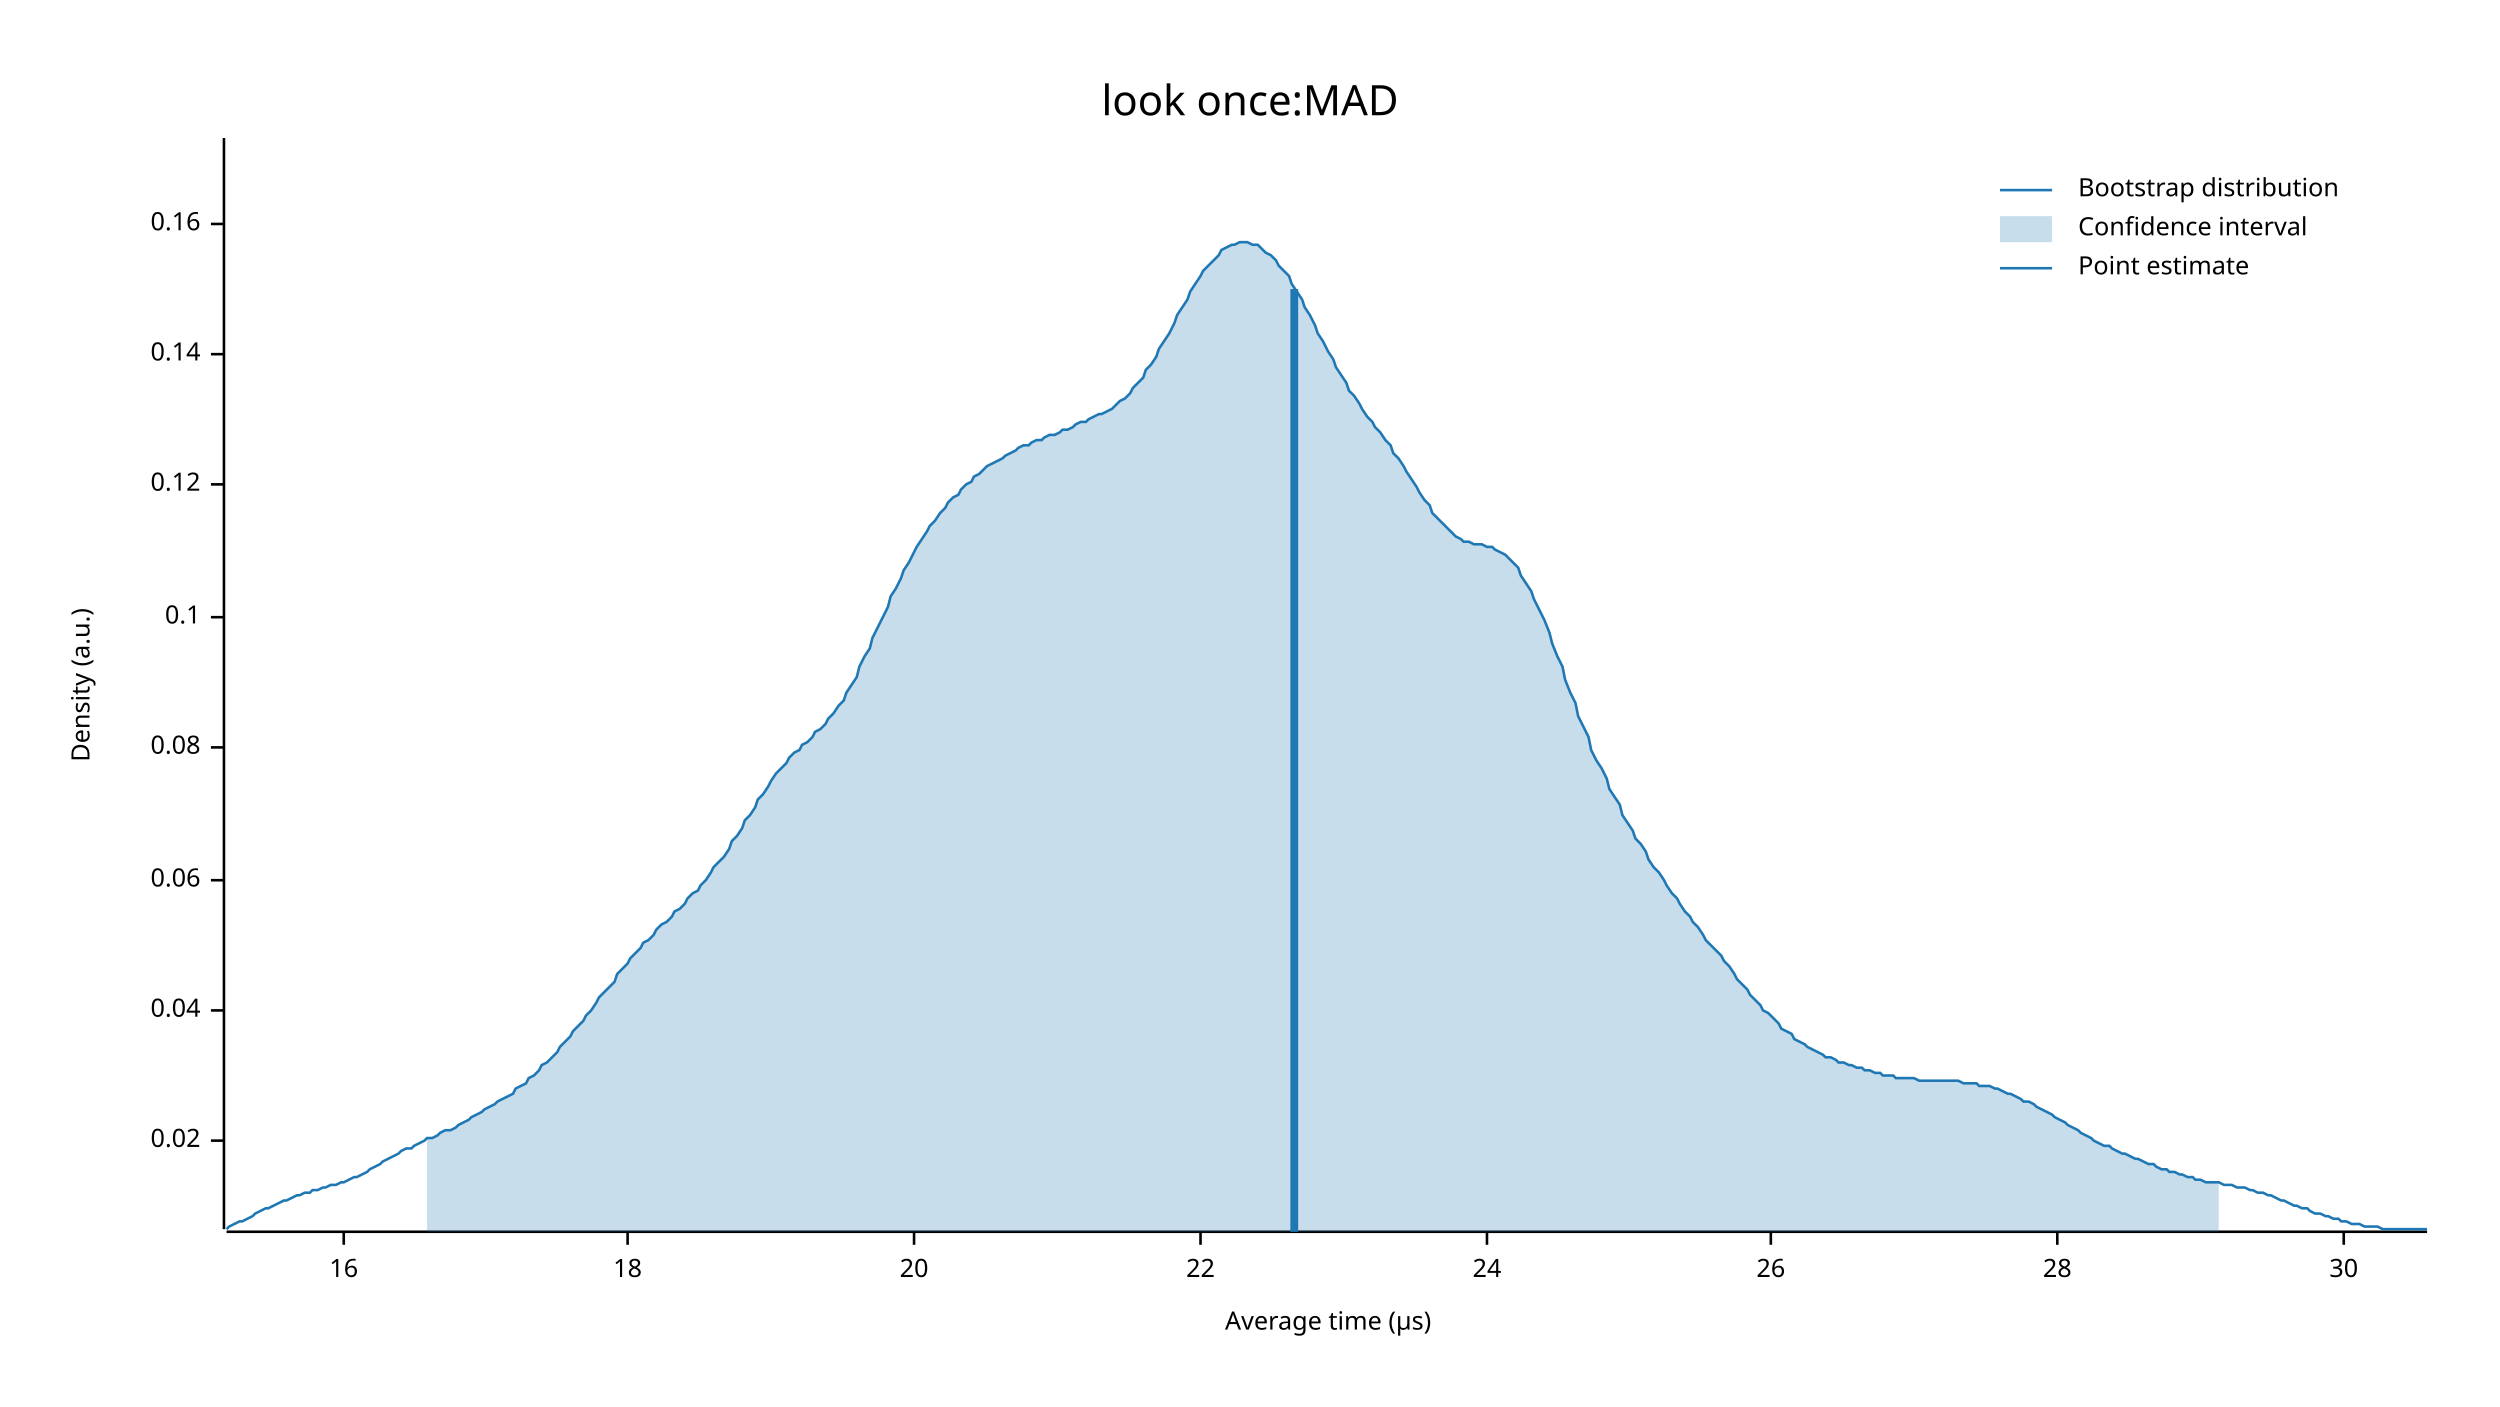
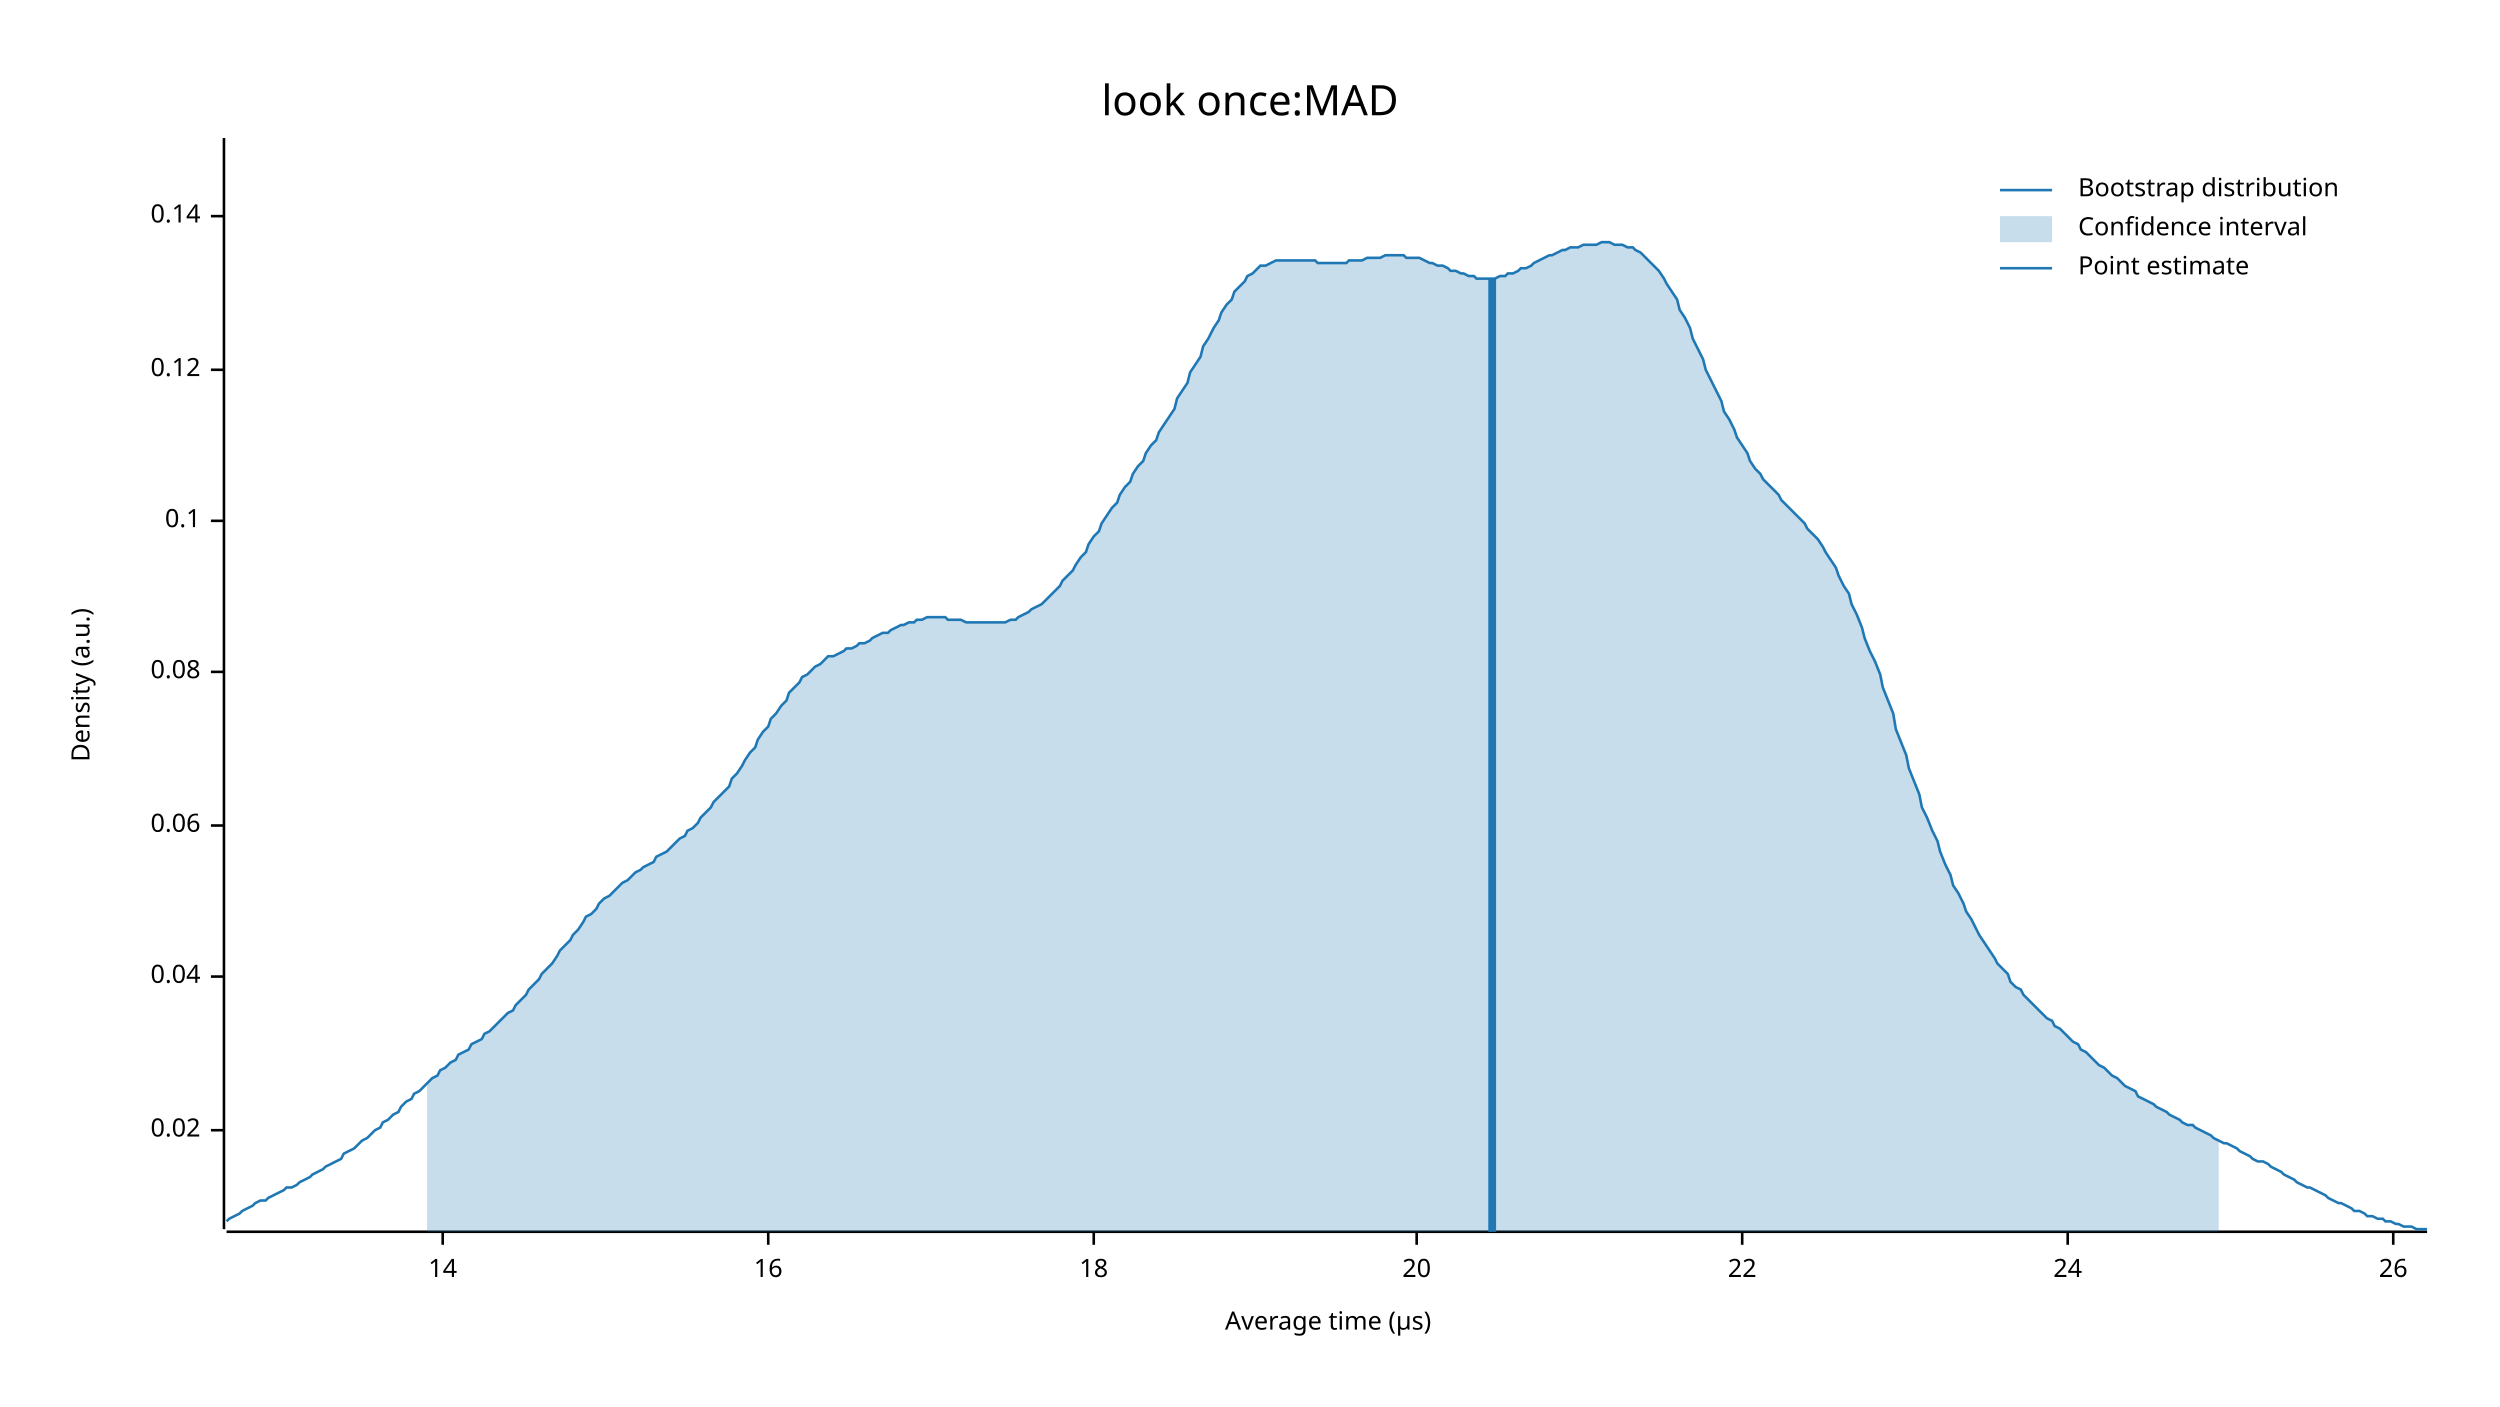
<svg xmlns="http://www.w3.org/2000/svg" width="960" height="540" viewBox="0 0 960 540">
  <text x="480" y="32" dy="0.76em" text-anchor="middle" font-family="sans-serif" font-size="16.129" opacity="1" fill="#000000">
look once:MAD
</text>
  <text x="27" y="263" dy="0.76em" text-anchor="middle" font-family="sans-serif" font-size="9.677" opacity="1" fill="#000000" transform="rotate(270, 27, 263)">
Density (a.u.)
</text>
  <text x="510" y="513" dy="-0.5ex" text-anchor="middle" font-family="sans-serif" font-size="9.677" opacity="1" fill="#000000">
Average time (µs)
</text>
  <polyline fill="none" opacity="1" stroke="#000000" stroke-width="1" points="86,53 86,472 " />
-   <text x="77" y="438" dy="0.5ex" text-anchor="end" font-family="sans-serif" font-size="9.677" opacity="1" fill="#000000">
+   <text x="77" y="434" dy="0.5ex" text-anchor="end" font-family="sans-serif" font-size="9.677" opacity="1" fill="#000000">
0.02
</text>
-   <polyline fill="none" opacity="1" stroke="#000000" stroke-width="1" points="81,438 86,438 " />
-   <text x="77" y="388" dy="0.5ex" text-anchor="end" font-family="sans-serif" font-size="9.677" opacity="1" fill="#000000">
+   <polyline fill="none" opacity="1" stroke="#000000" stroke-width="1" points="81,434 86,434 " />
+   <text x="77" y="375" dy="0.5ex" text-anchor="end" font-family="sans-serif" font-size="9.677" opacity="1" fill="#000000">
0.04
</text>
-   <polyline fill="none" opacity="1" stroke="#000000" stroke-width="1" points="81,388 86,388 " />
-   <text x="77" y="338" dy="0.5ex" text-anchor="end" font-family="sans-serif" font-size="9.677" opacity="1" fill="#000000">
+   <polyline fill="none" opacity="1" stroke="#000000" stroke-width="1" points="81,375 86,375 " />
+   <text x="77" y="317" dy="0.5ex" text-anchor="end" font-family="sans-serif" font-size="9.677" opacity="1" fill="#000000">
0.06
</text>
-   <polyline fill="none" opacity="1" stroke="#000000" stroke-width="1" points="81,338 86,338 " />
-   <text x="77" y="287" dy="0.5ex" text-anchor="end" font-family="sans-serif" font-size="9.677" opacity="1" fill="#000000">
+   <polyline fill="none" opacity="1" stroke="#000000" stroke-width="1" points="81,317 86,317 " />
+   <text x="77" y="258" dy="0.5ex" text-anchor="end" font-family="sans-serif" font-size="9.677" opacity="1" fill="#000000">
0.08
</text>
-   <polyline fill="none" opacity="1" stroke="#000000" stroke-width="1" points="81,287 86,287 " />
-   <text x="77" y="237" dy="0.5ex" text-anchor="end" font-family="sans-serif" font-size="9.677" opacity="1" fill="#000000">
+   <polyline fill="none" opacity="1" stroke="#000000" stroke-width="1" points="81,258 86,258 " />
+   <text x="77" y="200" dy="0.5ex" text-anchor="end" font-family="sans-serif" font-size="9.677" opacity="1" fill="#000000">
0.1
</text>
-   <polyline fill="none" opacity="1" stroke="#000000" stroke-width="1" points="81,237 86,237 " />
-   <text x="77" y="186" dy="0.5ex" text-anchor="end" font-family="sans-serif" font-size="9.677" opacity="1" fill="#000000">
+   <polyline fill="none" opacity="1" stroke="#000000" stroke-width="1" points="81,200 86,200 " />
+   <text x="77" y="142" dy="0.5ex" text-anchor="end" font-family="sans-serif" font-size="9.677" opacity="1" fill="#000000">
0.12
</text>
-   <polyline fill="none" opacity="1" stroke="#000000" stroke-width="1" points="81,186 86,186 " />
-   <text x="77" y="136" dy="0.5ex" text-anchor="end" font-family="sans-serif" font-size="9.677" opacity="1" fill="#000000">
+   <polyline fill="none" opacity="1" stroke="#000000" stroke-width="1" points="81,142 86,142 " />
+   <text x="77" y="83" dy="0.5ex" text-anchor="end" font-family="sans-serif" font-size="9.677" opacity="1" fill="#000000">
0.14
</text>
-   <polyline fill="none" opacity="1" stroke="#000000" stroke-width="1" points="81,136 86,136 " />
-   <text x="77" y="86" dy="0.5ex" text-anchor="end" font-family="sans-serif" font-size="9.677" opacity="1" fill="#000000">
- 0.16
+   <polyline fill="none" opacity="1" stroke="#000000" stroke-width="1" points="81,83 86,83 " />
+   <polyline fill="none" opacity="1" stroke="#000000" stroke-width="1" points="87,473 932,473 " />
+   <text x="170" y="483" dy="0.76em" text-anchor="middle" font-family="sans-serif" font-size="9.677" opacity="1" fill="#000000">
+ 14
</text>
-   <polyline fill="none" opacity="1" stroke="#000000" stroke-width="1" points="81,86 86,86 " />
-   <polyline fill="none" opacity="1" stroke="#000000" stroke-width="1" points="87,473 932,473 " />
-   <text x="132" y="483" dy="0.76em" text-anchor="middle" font-family="sans-serif" font-size="9.677" opacity="1" fill="#000000">
+   <polyline fill="none" opacity="1" stroke="#000000" stroke-width="1" points="170,473 170,478 " />
+   <text x="295" y="483" dy="0.76em" text-anchor="middle" font-family="sans-serif" font-size="9.677" opacity="1" fill="#000000">
16
</text>
-   <polyline fill="none" opacity="1" stroke="#000000" stroke-width="1" points="132,473 132,478 " />
-   <text x="241" y="483" dy="0.76em" text-anchor="middle" font-family="sans-serif" font-size="9.677" opacity="1" fill="#000000">
+   <polyline fill="none" opacity="1" stroke="#000000" stroke-width="1" points="295,473 295,478 " />
+   <text x="420" y="483" dy="0.76em" text-anchor="middle" font-family="sans-serif" font-size="9.677" opacity="1" fill="#000000">
18
</text>
-   <polyline fill="none" opacity="1" stroke="#000000" stroke-width="1" points="241,473 241,478 " />
-   <text x="351" y="483" dy="0.76em" text-anchor="middle" font-family="sans-serif" font-size="9.677" opacity="1" fill="#000000">
+   <polyline fill="none" opacity="1" stroke="#000000" stroke-width="1" points="420,473 420,478 " />
+   <text x="544" y="483" dy="0.76em" text-anchor="middle" font-family="sans-serif" font-size="9.677" opacity="1" fill="#000000">
20
</text>
-   <polyline fill="none" opacity="1" stroke="#000000" stroke-width="1" points="351,473 351,478 " />
-   <text x="461" y="483" dy="0.76em" text-anchor="middle" font-family="sans-serif" font-size="9.677" opacity="1" fill="#000000">
+   <polyline fill="none" opacity="1" stroke="#000000" stroke-width="1" points="544,473 544,478 " />
+   <text x="669" y="483" dy="0.76em" text-anchor="middle" font-family="sans-serif" font-size="9.677" opacity="1" fill="#000000">
22
</text>
-   <polyline fill="none" opacity="1" stroke="#000000" stroke-width="1" points="461,473 461,478 " />
-   <text x="571" y="483" dy="0.76em" text-anchor="middle" font-family="sans-serif" font-size="9.677" opacity="1" fill="#000000">
+   <polyline fill="none" opacity="1" stroke="#000000" stroke-width="1" points="669,473 669,478 " />
+   <text x="794" y="483" dy="0.76em" text-anchor="middle" font-family="sans-serif" font-size="9.677" opacity="1" fill="#000000">
24
</text>
-   <polyline fill="none" opacity="1" stroke="#000000" stroke-width="1" points="571,473 571,478 " />
-   <text x="680" y="483" dy="0.76em" text-anchor="middle" font-family="sans-serif" font-size="9.677" opacity="1" fill="#000000">
+   <polyline fill="none" opacity="1" stroke="#000000" stroke-width="1" points="794,473 794,478 " />
+   <text x="919" y="483" dy="0.76em" text-anchor="middle" font-family="sans-serif" font-size="9.677" opacity="1" fill="#000000">
26
</text>
-   <polyline fill="none" opacity="1" stroke="#000000" stroke-width="1" points="680,473 680,478 " />
-   <text x="790" y="483" dy="0.76em" text-anchor="middle" font-family="sans-serif" font-size="9.677" opacity="1" fill="#000000">
- 28
- </text>
-   <polyline fill="none" opacity="1" stroke="#000000" stroke-width="1" points="790,473 790,478 " />
-   <text x="900" y="483" dy="0.76em" text-anchor="middle" font-family="sans-serif" font-size="9.677" opacity="1" fill="#000000">
- 30
- </text>
-   <polyline fill="none" opacity="1" stroke="#000000" stroke-width="1" points="900,473 900,478 " />
-   <polyline fill="none" opacity="1" stroke="#1F78B4" stroke-width="1" points="87,472 88,471 90,470 92,469 93,469 95,468 97,467 98,466 100,465 102,464 103,464 105,463 107,462 109,461 110,461 112,460 114,459 115,459 117,458 119,458 120,457 122,457 124,456 125,456 127,455 129,455 131,454 132,454 134,453 136,452 137,452 139,451 141,450 142,449 144,448 146,447 147,446 149,445 151,444 153,443 154,442 156,441 158,441 159,440 161,439 163,438 164,437 166,437 168,436 169,435 171,434 173,434 175,433 176,432 178,431 180,430 181,429 183,428 185,427 186,426 188,425 190,424 191,423 193,422 195,421 197,420 198,418 200,417 202,416 203,414 205,413 207,411 208,409 210,408 212,406 214,404 215,402 217,400 219,398 220,396 222,394 224,392 225,390 227,388 229,385 230,383 232,381 234,379 236,377 237,374 239,372 241,370 242,368 244,366 246,364 247,362 249,361 251,359 252,357 254,355 256,354 258,352 259,350 261,349 263,347 264,345 266,343 268,342 269,340 271,338 273,335 274,333 276,331 278,329 280,326 281,323 283,321 285,318 286,315 288,313 290,310 291,307 293,305 295,302 296,300 298,297 300,295 302,293 303,291 305,289 307,288 308,286 310,285 312,283 313,281 315,280 317,278 318,276 320,274 322,271 324,269 325,266 327,263 329,260 330,256 332,252 334,249 335,245 337,241 339,237 341,233 342,229 344,226 346,222 347,219 349,216 351,212 352,210 354,207 356,204 357,202 359,200 361,197 363,195 364,193 366,191 368,190 369,188 371,186 373,185 374,183 376,182 378,180 379,179 381,178 383,177 385,176 386,175 388,174 390,173 391,172 393,171 395,171 396,170 398,169 400,169 401,168 403,167 405,167 407,166 408,165 410,165 412,164 413,163 415,162 417,162 418,161 420,160 422,159 423,159 425,158 427,157 429,155 430,154 432,153 434,151 435,149 437,147 439,145 440,142 442,140 444,137 445,134 447,131 449,128 451,124 452,121 454,118 456,115 457,112 459,109 461,106 462,104 464,102 466,100 468,98 469,96 471,95 473,94 474,94 476,93 478,93 479,93 481,94 483,94 484,95 486,97 488,98 490,100 491,102 493,104 495,106 496,109 498,112 500,115 501,118 503,121 505,125 506,128 508,131 510,135 512,138 513,141 515,144 517,147 518,150 520,152 522,155 523,157 525,160 527,162 528,164 530,166 532,169 534,171 535,174 537,176 539,179 540,181 542,184 544,187 545,189 547,192 549,194 550,197 552,199 554,201 556,203 557,204 559,206 561,207 562,208 564,208 566,209 567,209 569,209 571,210 573,210 574,211 576,212 578,213 579,214 581,216 583,218 584,221 586,224 588,227 589,230 591,234 593,238 595,243 596,247 598,252 600,256 601,261 603,266 605,270 606,275 608,279 610,283 611,288 613,292 615,295 617,299 618,303 620,306 622,309 623,313 625,316 627,319 628,322 630,324 632,327 633,330 635,333 637,335 639,338 640,340 642,343 644,345 645,347 647,350 649,352 650,354 652,356 654,359 655,361 657,363 659,365 661,367 662,369 664,371 666,374 667,376 669,378 671,380 672,382 674,384 676,386 677,388 679,389 681,391 683,393 684,395 686,396 688,397 689,399 691,400 693,401 694,402 696,403 698,404 700,405 701,406 703,406 705,407 706,408 708,408 710,409 711,409 713,410 715,410 716,411 718,411 720,412 722,412 723,413 725,413 727,413 728,414 730,414 732,414 733,414 735,414 737,415 738,415 740,415 742,415 744,415 745,415 747,415 749,415 750,415 752,415 754,416 755,416 757,416 759,416 760,417 762,417 764,417 766,418 767,418 769,419 771,420 772,420 774,421 776,422 777,423 779,423 781,424 782,425 784,426 786,427 788,428 789,429 791,430 793,431 794,432 796,433 798,434 799,435 801,436 803,437 804,438 806,439 808,440 810,440 811,441 813,442 815,443 816,443 818,444 820,445 821,445 823,446 825,447 827,447 828,448 830,449 832,449 833,450 835,450 837,451 838,451 840,452 842,452 843,453 845,453 847,454 849,454 850,454 852,454 854,455 855,455 857,455 859,456 860,456 862,456 864,457 865,457 867,458 869,458 871,459 872,459 874,460 876,461 877,461 879,462 881,463 882,463 884,464 886,464 887,465 889,466 891,466 893,467 894,467 896,468 898,468 899,469 901,469 903,470 904,470 906,470 908,471 909,471 911,471 913,471 915,472 916,472 918,472 920,472 921,472 923,472 925,472 926,472 928,472 930,472 932,472 " />
-   <polygon opacity="0.25" fill="#1F78B4" points="164,437 166,437 168,436 169,435 171,434 173,434 175,433 176,432 178,431 180,430 181,429 183,428 185,427 186,426 188,425 190,424 191,423 193,422 195,421 197,420 198,418 200,417 202,416 203,414 205,413 207,411 208,409 210,408 212,406 214,404 215,402 217,400 219,398 220,396 222,394 224,392 225,390 227,388 229,385 230,383 232,381 234,379 236,377 237,374 239,372 241,370 242,368 244,366 246,364 247,362 249,361 251,359 252,357 254,355 256,354 258,352 259,350 261,349 263,347 264,345 266,343 268,342 269,340 271,338 273,335 274,333 276,331 278,329 280,326 281,323 283,321 285,318 286,315 288,313 290,310 291,307 293,305 295,302 296,300 298,297 300,295 302,293 303,291 305,289 307,288 308,286 310,285 312,283 313,281 315,280 317,278 318,276 320,274 322,271 324,269 325,266 327,263 329,260 330,256 332,252 334,249 335,245 337,241 339,237 341,233 342,229 344,226 346,222 347,219 349,216 351,212 352,210 354,207 356,204 357,202 359,200 361,197 363,195 364,193 366,191 368,190 369,188 371,186 373,185 374,183 376,182 378,180 379,179 381,178 383,177 385,176 386,175 388,174 390,173 391,172 393,171 395,171 396,170 398,169 400,169 401,168 403,167 405,167 407,166 408,165 410,165 412,164 413,163 415,162 417,162 418,161 420,160 422,159 423,159 425,158 427,157 429,155 430,154 432,153 434,151 435,149 437,147 439,145 440,142 442,140 444,137 445,134 447,131 449,128 451,124 452,121 454,118 456,115 457,112 459,109 461,106 462,104 464,102 466,100 468,98 469,96 471,95 473,94 474,94 476,93 478,93 479,93 481,94 483,94 484,95 486,97 488,98 490,100 491,102 493,104 495,106 496,109 498,112 500,115 501,118 503,121 505,125 506,128 508,131 510,135 512,138 513,141 515,144 517,147 518,150 520,152 522,155 523,157 525,160 527,162 528,164 530,166 532,169 534,171 535,174 537,176 539,179 540,181 542,184 544,187 545,189 547,192 549,194 550,197 552,199 554,201 556,203 557,204 559,206 561,207 562,208 564,208 566,209 567,209 569,209 571,210 573,210 574,211 576,212 578,213 579,214 581,216 583,218 584,221 586,224 588,227 589,230 591,234 593,238 595,243 596,247 598,252 600,256 601,261 603,266 605,270 606,275 608,279 610,283 611,288 613,292 615,295 617,299 618,303 620,306 622,309 623,313 625,316 627,319 628,322 630,324 632,327 633,330 635,333 637,335 639,338 640,340 642,343 644,345 645,347 647,350 649,352 650,354 652,356 654,359 655,361 657,363 659,365 661,367 662,369 664,371 666,374 667,376 669,378 671,380 672,382 674,384 676,386 677,388 679,389 681,391 683,393 684,395 686,396 688,397 689,399 691,400 693,401 694,402 696,403 698,404 700,405 701,406 703,406 705,407 706,408 708,408 710,409 711,409 713,410 715,410 716,411 718,411 720,412 722,412 723,413 725,413 727,413 728,414 730,414 732,414 733,414 735,414 737,415 738,415 740,415 742,415 744,415 745,415 747,415 749,415 750,415 752,415 754,416 755,416 757,416 759,416 760,417 762,417 764,417 766,418 767,418 769,419 771,420 772,420 774,421 776,422 777,423 779,423 781,424 782,425 784,426 786,427 788,428 789,429 791,430 793,431 794,432 796,433 798,434 799,435 801,436 803,437 804,438 806,439 808,440 810,440 811,441 813,442 815,443 816,443 818,444 820,445 821,445 823,446 825,447 827,447 828,448 830,449 832,449 833,450 835,450 837,451 838,451 840,452 842,452 843,453 845,453 847,454 849,454 850,454 852,454 852,473 164,473 " />
-   <polyline fill="none" opacity="1" stroke="#1F78B4" stroke-width="3" points="497,473 497,111 " />
+   <polyline fill="none" opacity="1" stroke="#000000" stroke-width="1" points="919,473 919,478 " />
+   <polyline fill="none" opacity="1" stroke="#1F78B4" stroke-width="1" points="87,469 88,468 90,467 92,466 93,465 95,464 97,463 98,462 100,461 102,461 103,460 105,459 107,458 109,457 110,456 112,456 114,455 115,454 117,453 119,452 120,451 122,450 124,449 125,448 127,447 129,446 131,445 132,443 134,442 136,441 137,440 139,438 141,437 142,436 144,434 146,433 147,431 149,430 151,428 153,427 154,425 156,423 158,422 159,420 161,419 163,417 164,416 166,414 168,413 169,411 171,410 173,408 175,407 176,405 178,404 180,403 181,401 183,400 185,399 186,397 188,396 190,394 191,393 193,391 195,389 197,388 198,386 200,384 202,382 203,380 205,378 207,376 208,374 210,372 212,370 214,367 215,365 217,363 219,361 220,359 222,357 224,354 225,352 227,351 229,349 230,347 232,345 234,344 236,342 237,341 239,339 241,338 242,337 244,335 246,334 247,333 249,332 251,331 252,329 254,328 256,327 258,325 259,324 261,322 263,321 264,319 266,318 268,316 269,314 271,312 273,310 274,308 276,306 278,304 280,302 281,299 283,297 285,294 286,292 288,289 290,287 291,284 293,281 295,279 296,276 298,274 300,271 302,269 303,266 305,264 307,262 308,260 310,259 312,257 313,256 315,255 317,253 318,252 320,252 322,251 324,250 325,249 327,249 329,248 330,247 332,247 334,246 335,245 337,244 339,243 341,243 342,242 344,241 346,240 347,240 349,239 351,239 352,238 354,238 356,237 357,237 359,237 361,237 363,237 364,238 366,238 368,238 369,238 371,239 373,239 374,239 376,239 378,239 379,239 381,239 383,239 385,239 386,239 388,238 390,238 391,237 393,236 395,235 396,234 398,233 400,232 401,231 403,229 405,227 407,225 408,223 410,221 412,219 413,217 415,214 417,212 418,209 420,206 422,204 423,201 425,198 427,195 429,193 430,190 432,187 434,185 435,182 437,179 439,177 440,174 442,171 444,169 445,166 447,163 449,160 451,157 452,153 454,150 456,147 457,143 459,140 461,137 462,133 464,130 466,126 468,123 469,120 471,117 473,115 474,112 476,110 478,108 479,106 481,105 483,103 484,102 486,102 488,101 490,100 491,100 493,100 495,100 496,100 498,100 500,100 501,100 503,100 505,100 506,101 508,101 510,101 512,101 513,101 515,101 517,101 518,100 520,100 522,100 523,100 525,99 527,99 528,99 530,99 532,98 534,98 535,98 537,98 539,98 540,99 542,99 544,99 545,99 547,100 549,101 550,101 552,102 554,102 556,103 557,104 559,104 561,105 562,105 564,106 566,106 567,107 569,107 571,107 573,107 574,107 576,106 578,106 579,105 581,105 583,104 584,103 586,103 588,102 589,101 591,100 593,99 595,98 596,98 598,97 600,96 601,96 603,95 605,95 606,95 608,94 610,94 611,94 613,94 615,93 617,93 618,93 620,94 622,94 623,94 625,95 627,95 628,96 630,97 632,99 633,100 635,102 637,104 639,107 640,109 642,112 644,115 645,119 647,122 649,126 650,130 652,134 654,138 655,142 657,146 659,150 661,154 662,158 664,161 666,165 667,168 669,171 671,174 672,177 674,180 676,182 677,184 679,186 681,188 683,190 684,192 686,194 688,196 689,197 691,199 693,201 694,203 696,205 698,207 700,210 701,212 703,215 705,218 706,221 708,225 710,228 711,232 713,236 715,241 716,245 718,250 720,254 722,259 723,264 725,269 727,274 728,280 730,285 732,290 733,295 735,300 737,305 738,310 740,314 742,319 744,323 745,327 747,332 749,336 750,340 752,343 754,347 755,350 757,353 759,357 760,359 762,362 764,365 766,368 767,370 769,372 771,374 772,377 774,379 776,380 777,382 779,384 781,386 782,387 784,389 786,391 788,392 789,394 791,395 793,397 794,398 796,400 798,401 799,403 801,404 803,406 804,407 806,409 808,410 810,412 811,413 813,414 815,416 816,417 818,418 820,419 821,421 823,422 825,423 827,424 828,425 830,426 832,427 833,428 835,429 837,430 838,431 840,432 842,432 843,433 845,434 847,435 849,436 850,437 852,438 854,439 855,439 857,440 859,441 860,442 862,443 864,444 865,445 867,446 869,446 871,447 872,448 874,449 876,450 877,451 879,452 881,453 882,454 884,455 886,456 887,456 889,457 891,458 893,459 894,460 896,461 898,462 899,462 901,463 903,464 904,465 906,465 908,466 909,467 911,467 913,468 915,468 916,469 918,469 920,470 921,470 923,471 925,471 926,471 928,472 930,472 932,472 " />
+   <polygon opacity="0.25" fill="#1F78B4" points="164,416 166,414 168,413 169,411 171,410 173,408 175,407 176,405 178,404 180,403 181,401 183,400 185,399 186,397 188,396 190,394 191,393 193,391 195,389 197,388 198,386 200,384 202,382 203,380 205,378 207,376 208,374 210,372 212,370 214,367 215,365 217,363 219,361 220,359 222,357 224,354 225,352 227,351 229,349 230,347 232,345 234,344 236,342 237,341 239,339 241,338 242,337 244,335 246,334 247,333 249,332 251,331 252,329 254,328 256,327 258,325 259,324 261,322 263,321 264,319 266,318 268,316 269,314 271,312 273,310 274,308 276,306 278,304 280,302 281,299 283,297 285,294 286,292 288,289 290,287 291,284 293,281 295,279 296,276 298,274 300,271 302,269 303,266 305,264 307,262 308,260 310,259 312,257 313,256 315,255 317,253 318,252 320,252 322,251 324,250 325,249 327,249 329,248 330,247 332,247 334,246 335,245 337,244 339,243 341,243 342,242 344,241 346,240 347,240 349,239 351,239 352,238 354,238 356,237 357,237 359,237 361,237 363,237 364,238 366,238 368,238 369,238 371,239 373,239 374,239 376,239 378,239 379,239 381,239 383,239 385,239 386,239 388,238 390,238 391,237 393,236 395,235 396,234 398,233 400,232 401,231 403,229 405,227 407,225 408,223 410,221 412,219 413,217 415,214 417,212 418,209 420,206 422,204 423,201 425,198 427,195 429,193 430,190 432,187 434,185 435,182 437,179 439,177 440,174 442,171 444,169 445,166 447,163 449,160 451,157 452,153 454,150 456,147 457,143 459,140 461,137 462,133 464,130 466,126 468,123 469,120 471,117 473,115 474,112 476,110 478,108 479,106 481,105 483,103 484,102 486,102 488,101 490,100 491,100 493,100 495,100 496,100 498,100 500,100 501,100 503,100 505,100 506,101 508,101 510,101 512,101 513,101 515,101 517,101 518,100 520,100 522,100 523,100 525,99 527,99 528,99 530,99 532,98 534,98 535,98 537,98 539,98 540,99 542,99 544,99 545,99 547,100 549,101 550,101 552,102 554,102 556,103 557,104 559,104 561,105 562,105 564,106 566,106 567,107 569,107 571,107 573,107 574,107 576,106 578,106 579,105 581,105 583,104 584,103 586,103 588,102 589,101 591,100 593,99 595,98 596,98 598,97 600,96 601,96 603,95 605,95 606,95 608,94 610,94 611,94 613,94 615,93 617,93 618,93 620,94 622,94 623,94 625,95 627,95 628,96 630,97 632,99 633,100 635,102 637,104 639,107 640,109 642,112 644,115 645,119 647,122 649,126 650,130 652,134 654,138 655,142 657,146 659,150 661,154 662,158 664,161 666,165 667,168 669,171 671,174 672,177 674,180 676,182 677,184 679,186 681,188 683,190 684,192 686,194 688,196 689,197 691,199 693,201 694,203 696,205 698,207 700,210 701,212 703,215 705,218 706,221 708,225 710,228 711,232 713,236 715,241 716,245 718,250 720,254 722,259 723,264 725,269 727,274 728,280 730,285 732,290 733,295 735,300 737,305 738,310 740,314 742,319 744,323 745,327 747,332 749,336 750,340 752,343 754,347 755,350 757,353 759,357 760,359 762,362 764,365 766,368 767,370 769,372 771,374 772,377 774,379 776,380 777,382 779,384 781,386 782,387 784,389 786,391 788,392 789,394 791,395 793,397 794,398 796,400 798,401 799,403 801,404 803,406 804,407 806,409 808,410 810,412 811,413 813,414 815,416 816,417 818,418 820,419 821,421 823,422 825,423 827,424 828,425 830,426 832,427 833,428 835,429 837,430 838,431 840,432 842,432 843,433 845,434 847,435 849,436 850,437 852,438 852,473 164,473 " />
+   <polyline fill="none" opacity="1" stroke="#1F78B4" stroke-width="3" points="573,473 573,107 " />
  <text x="798" y="68" dy="0.76em" text-anchor="start" font-family="sans-serif" font-size="9.677" opacity="1" fill="#000000">
Bootstrap distribution
</text>
  <text x="798" y="83" dy="0.76em" text-anchor="start" font-family="sans-serif" font-size="9.677" opacity="1" fill="#000000">
Confidence interval
</text>
  <text x="798" y="98" dy="0.76em" text-anchor="start" font-family="sans-serif" font-size="9.677" opacity="1" fill="#000000">
Point estimate
</text>
  <polyline fill="none" opacity="1" stroke="#1F78B4" stroke-width="1" points="768,73 788,73 " />
  <rect x="768" y="83" width="20" height="10" opacity="0.25" fill="#1F78B4" stroke="none" />
  <polyline fill="none" opacity="1" stroke="#1F78B4" stroke-width="1" points="768,103 788,103 " />
</svg>
